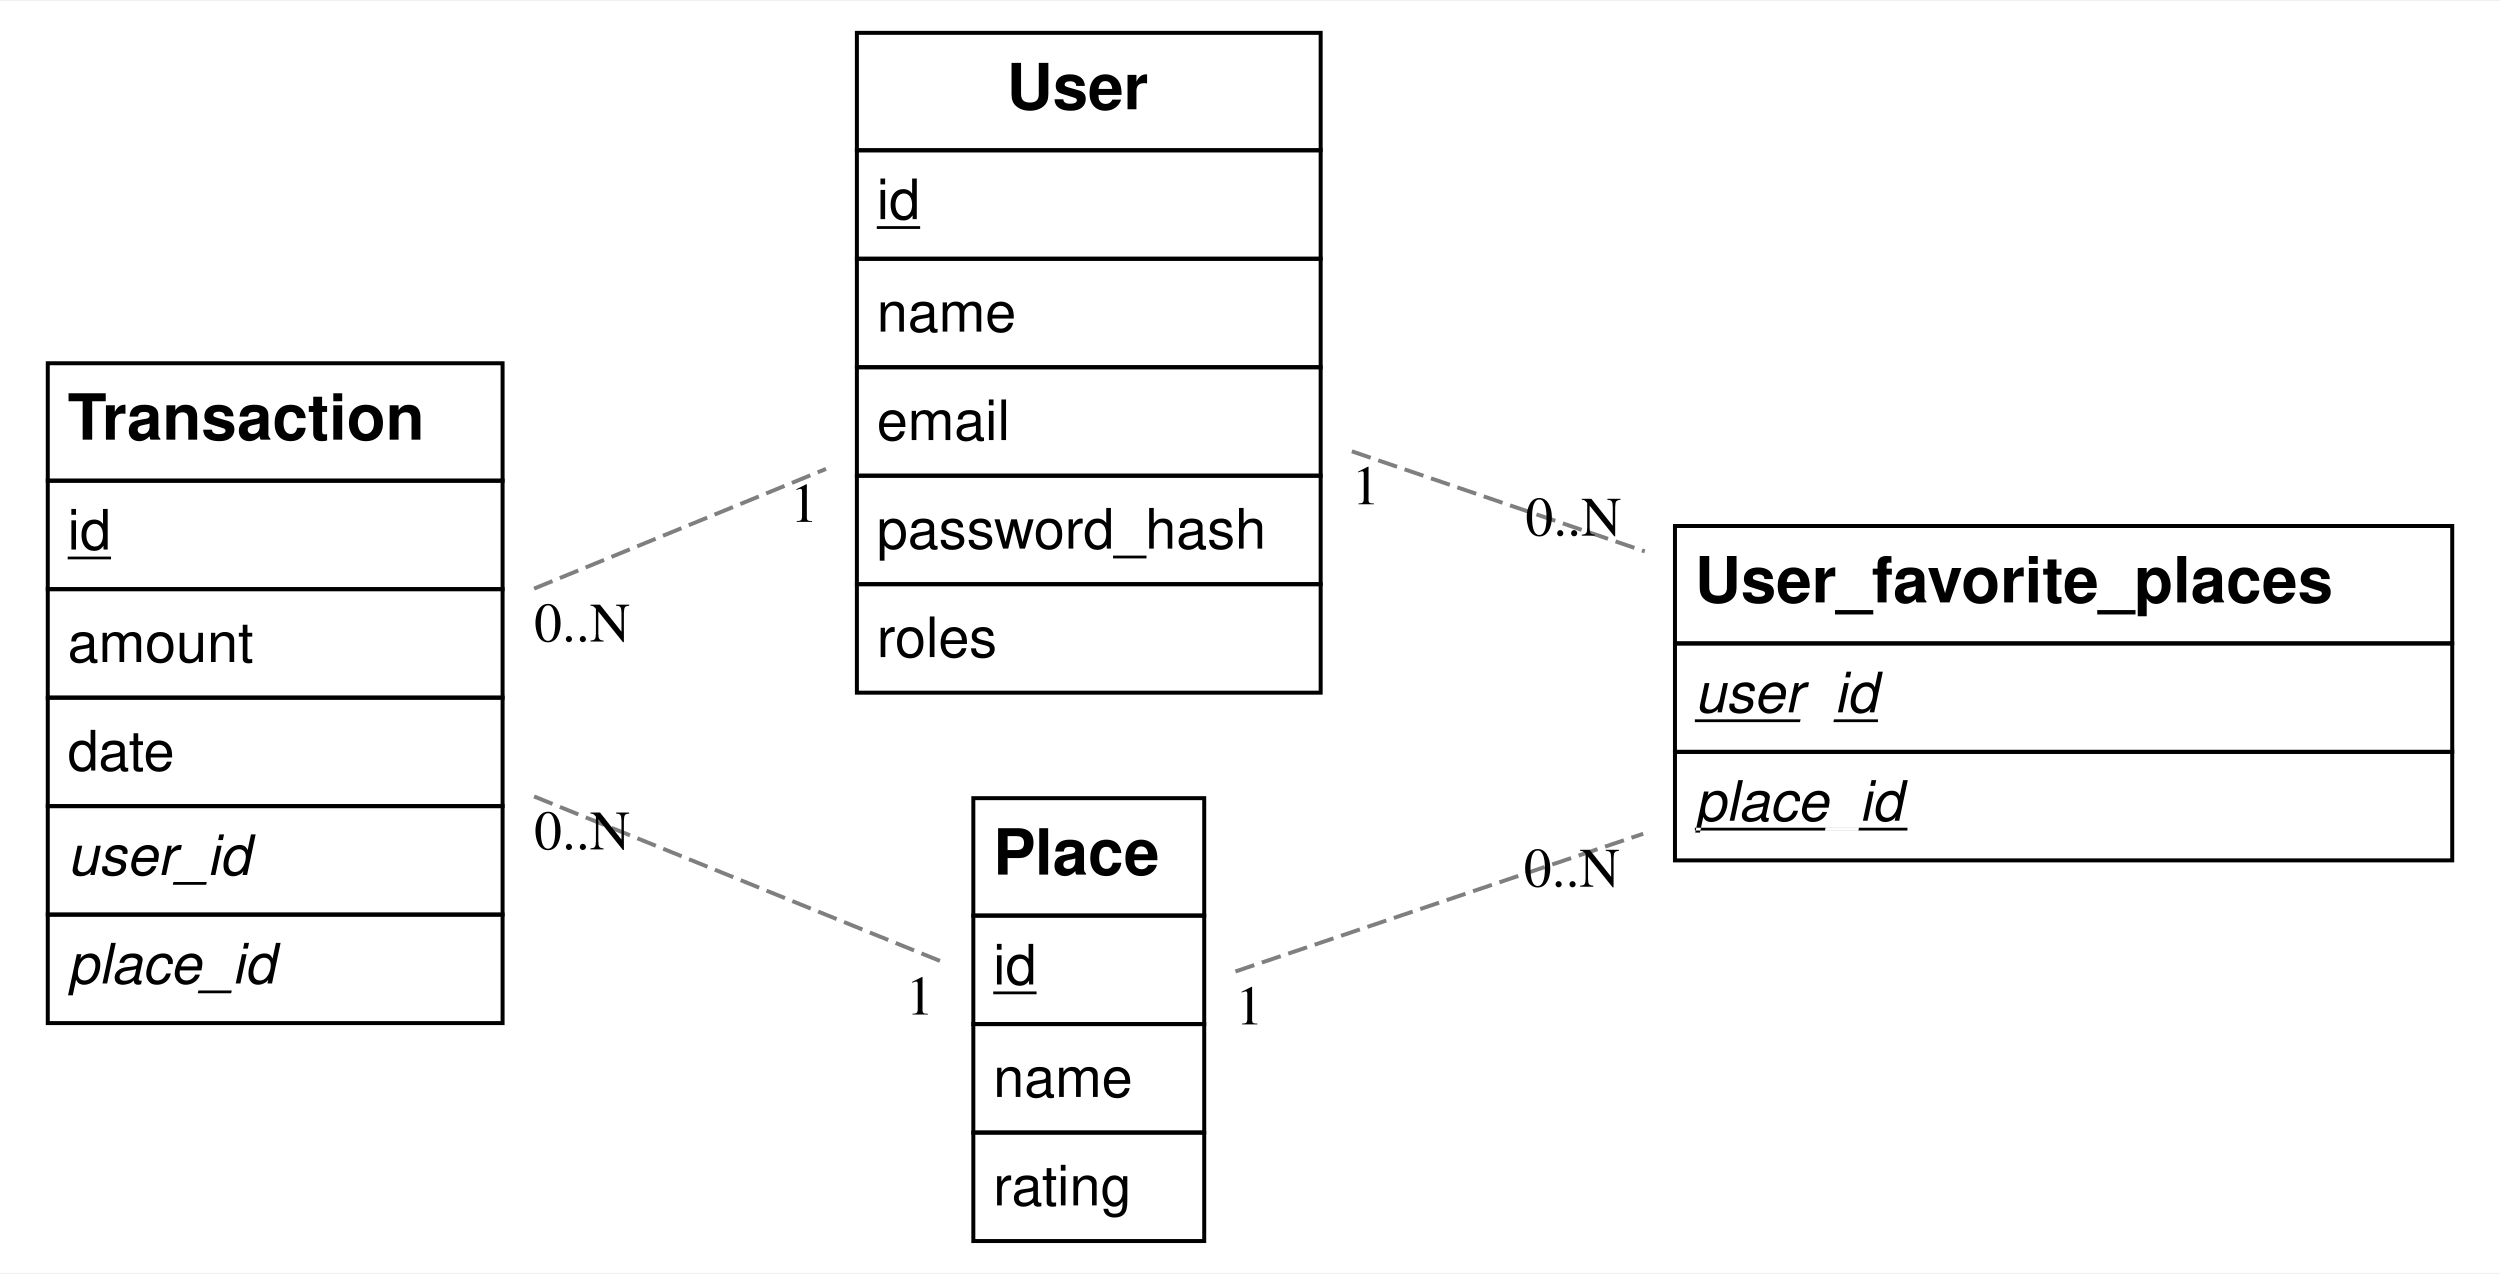
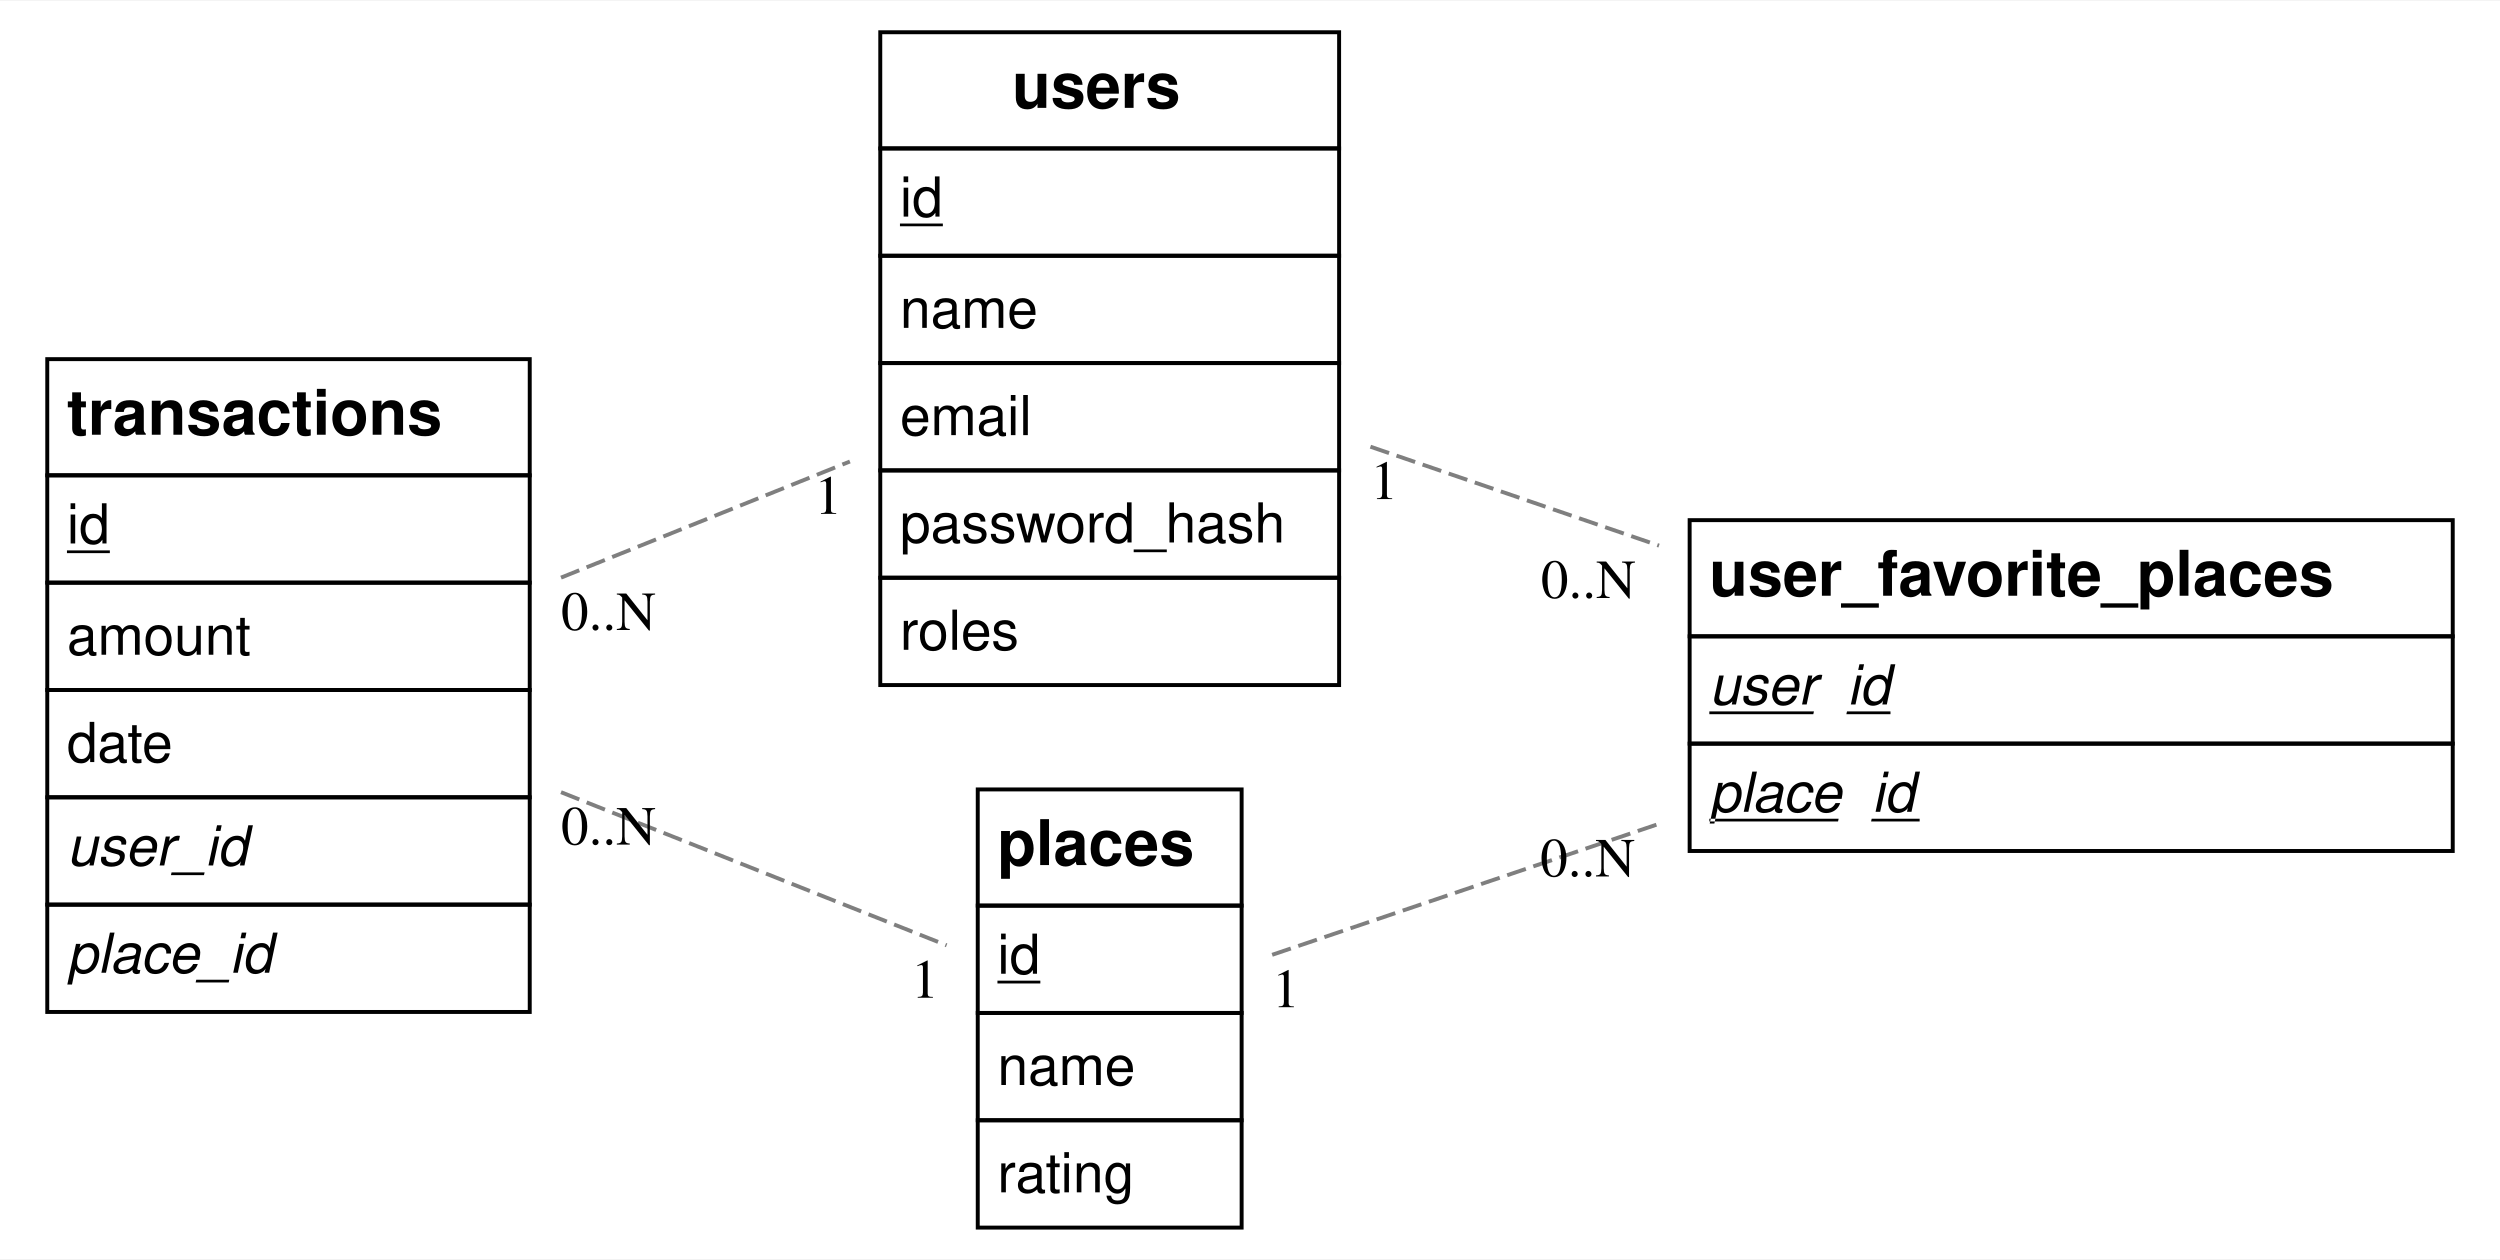
- <svg xmlns="http://www.w3.org/2000/svg" width="628pt" height="320pt" viewBox="0.00 0.00 628.00 319.50">
+ <svg xmlns="http://www.w3.org/2000/svg" width="635pt" height="320pt" viewBox="0.00 0.00 634.75 319.50">
  <g id="graph0" class="graph" transform="scale(1 1) rotate(0) translate(4 315.5)">
-     <polygon fill="white" stroke="none" points="-4,4 -4,-315.5 624,-315.5 624,4 -4,4" />
+     <polygon fill="white" stroke="none" points="-4,4 -4,-315.5 630.75,-315.5 630.75,4 -4,4" />
    <g id="node1" class="node">
-       <polygon fill="none" stroke="black" points="211.25,-278 211.25,-307.5 327.75,-307.5 327.75,-278 211.25,-278" />
-       <text text-anchor="start" x="248.88" y="-288.3" font-family="Helvetica,sans-Serif" font-weight="bold" font-size="16.00">User</text>
-       <polygon fill="none" stroke="black" points="211.25,-250.75 211.25,-278 327.75,-278 327.75,-250.75 211.25,-250.75" />
-       <text text-anchor="start" x="216.25" y="-260.7" font-family="Helvetica,sans-Serif" text-decoration="underline" font-size="14.00">id</text>
-       <polygon fill="none" stroke="black" points="211.25,-223.5 211.25,-250.75 327.75,-250.75 327.75,-223.5 211.25,-223.5" />
-       <text text-anchor="start" x="216.25" y="-232.45" font-family="Helvetica,sans-Serif" font-size="14.00">name</text>
-       <polygon fill="none" stroke="black" points="211.25,-196.25 211.25,-223.5 327.75,-223.5 327.75,-196.25 211.25,-196.25" />
-       <text text-anchor="start" x="216.25" y="-205.2" font-family="Helvetica,sans-Serif" font-size="14.00">email</text>
-       <polygon fill="none" stroke="black" points="211.25,-169 211.25,-196.25 327.75,-196.25 327.75,-169 211.25,-169" />
-       <text text-anchor="start" x="216.25" y="-177.95" font-family="Helvetica,sans-Serif" font-size="14.00">password_hash</text>
-       <polygon fill="none" stroke="black" points="211.25,-141.75 211.25,-169 327.75,-169 327.75,-141.75 211.25,-141.75" />
-       <text text-anchor="start" x="216.25" y="-150.7" font-family="Helvetica,sans-Serif" font-size="14.00">roles</text>
+       <polygon fill="none" stroke="black" points="219.5,-278 219.5,-307.5 336,-307.5 336,-278 219.5,-278" />
+       <text text-anchor="start" x="253" y="-288.3" font-family="Helvetica,sans-Serif" font-weight="bold" font-size="16.00">users</text>
+       <polygon fill="none" stroke="black" points="219.5,-250.75 219.5,-278 336,-278 336,-250.75 219.5,-250.75" />
+       <text text-anchor="start" x="224.5" y="-260.7" font-family="Helvetica,sans-Serif" text-decoration="underline" font-size="14.00">id</text>
+       <polygon fill="none" stroke="black" points="219.5,-223.5 219.5,-250.75 336,-250.75 336,-223.5 219.5,-223.5" />
+       <text text-anchor="start" x="224.5" y="-232.45" font-family="Helvetica,sans-Serif" font-size="14.00">name</text>
+       <polygon fill="none" stroke="black" points="219.5,-196.25 219.5,-223.5 336,-223.5 336,-196.25 219.5,-196.25" />
+       <text text-anchor="start" x="224.5" y="-205.2" font-family="Helvetica,sans-Serif" font-size="14.00">email</text>
+       <polygon fill="none" stroke="black" points="219.5,-169 219.5,-196.25 336,-196.25 336,-169 219.5,-169" />
+       <text text-anchor="start" x="224.5" y="-177.95" font-family="Helvetica,sans-Serif" font-size="14.00">password_hash</text>
+       <polygon fill="none" stroke="black" points="219.5,-141.75 219.5,-169 336,-169 336,-141.75 219.5,-141.75" />
+       <text text-anchor="start" x="224.5" y="-150.7" font-family="Helvetica,sans-Serif" font-size="14.00">roles</text>
    </g>
    <g id="node4" class="node">
-       <polygon fill="none" stroke="black" points="416.75,-154.12 416.75,-183.62 612,-183.62 612,-154.12 416.75,-154.12" />
-       <text text-anchor="start" x="421.75" y="-164.43" font-family="Helvetica,sans-Serif" font-weight="bold" font-size="16.00">User_favorite_places</text>
-       <polygon fill="none" stroke="black" points="416.75,-126.88 416.75,-154.12 612,-154.12 612,-126.88 416.75,-126.88" />
-       <text text-anchor="start" x="421.75" y="-136.82" font-family="Helvetica,sans-Serif" font-style="italic" text-decoration="underline" font-size="14.00">user_id</text>
-       <polygon fill="none" stroke="black" points="416.75,-99.62 416.75,-126.88 612,-126.88 612,-99.62 416.75,-99.62" />
-       <text text-anchor="start" x="421.75" y="-109.58" font-family="Helvetica,sans-Serif" font-style="italic" text-decoration="underline" font-size="14.00">place_id</text>
+       <polygon fill="none" stroke="black" points="425,-154.12 425,-183.62 618.75,-183.62 618.75,-154.12 425,-154.12" />
+       <text text-anchor="start" x="430" y="-164.43" font-family="Helvetica,sans-Serif" font-weight="bold" font-size="16.00">user_favorite_places</text>
+       <polygon fill="none" stroke="black" points="425,-126.88 425,-154.12 618.75,-154.12 618.75,-126.88 425,-126.88" />
+       <text text-anchor="start" x="430" y="-136.82" font-family="Helvetica,sans-Serif" font-style="italic" text-decoration="underline" font-size="14.00">user_id</text>
+       <polygon fill="none" stroke="black" points="425,-99.62 425,-126.88 618.75,-126.88 618.75,-99.62 425,-99.62" />
+       <text text-anchor="start" x="430" y="-109.58" font-family="Helvetica,sans-Serif" font-style="italic" text-decoration="underline" font-size="14.00">place_id</text>
    </g>
    <g id="edge3" class="edge">
-       <path fill="none" stroke="#7f7f7f" stroke-dasharray="5,2" d="M335.59,-202.38C358.21,-194.65 384.18,-185.77 409.17,-177.24" />
-       <text text-anchor="start" x="379.17" y="-181.19" font-family="Times,serif" font-size="14.00">0..N</text>
-       <text text-anchor="start" x="335.59" y="-189.08" font-family="Times,serif" font-size="14.00">1</text>
+       <path fill="none" stroke="#7f7f7f" stroke-dasharray="5,2" d="M343.95,-202.27C366.5,-194.54 392.37,-185.68 417.23,-177.15" />
+       <text text-anchor="start" x="387.23" y="-163.85" font-family="Times,serif" font-size="14.00">0..N</text>
+       <text text-anchor="start" x="343.95" y="-188.97" font-family="Times,serif" font-size="14.00">1</text>
    </g>
    <g id="node2" class="node">
-       <polygon fill="none" stroke="black" points="8,-195 8,-224.5 122.25,-224.5 122.25,-195 8,-195" />
-       <text text-anchor="start" x="13" y="-205.3" font-family="Helvetica,sans-Serif" font-weight="bold" font-size="16.00">Transaction</text>
-       <polygon fill="none" stroke="black" points="8,-167.75 8,-195 122.25,-195 122.25,-167.75 8,-167.75" />
+       <polygon fill="none" stroke="black" points="8,-195 8,-224.5 130.5,-224.5 130.5,-195 8,-195" />
+       <text text-anchor="start" x="13" y="-205.3" font-family="Helvetica,sans-Serif" font-weight="bold" font-size="16.00">transactions</text>
+       <polygon fill="none" stroke="black" points="8,-167.75 8,-195 130.5,-195 130.5,-167.75 8,-167.75" />
      <text text-anchor="start" x="13" y="-177.7" font-family="Helvetica,sans-Serif" text-decoration="underline" font-size="14.00">id</text>
-       <polygon fill="none" stroke="black" points="8,-140.5 8,-167.75 122.25,-167.75 122.25,-140.5 8,-140.5" />
+       <polygon fill="none" stroke="black" points="8,-140.5 8,-167.75 130.5,-167.75 130.5,-140.5 8,-140.5" />
      <text text-anchor="start" x="13" y="-149.45" font-family="Helvetica,sans-Serif" font-size="14.00">amount</text>
-       <polygon fill="none" stroke="black" points="8,-113.25 8,-140.5 122.25,-140.5 122.25,-113.25 8,-113.25" />
+       <polygon fill="none" stroke="black" points="8,-113.25 8,-140.5 130.5,-140.5 130.5,-113.25 8,-113.25" />
      <text text-anchor="start" x="13" y="-122.2" font-family="Helvetica,sans-Serif" font-size="14.00">date</text>
-       <polygon fill="none" stroke="black" points="8,-86 8,-113.25 122.25,-113.25 122.25,-86 8,-86" />
+       <polygon fill="none" stroke="black" points="8,-86 8,-113.25 130.5,-113.25 130.5,-86 8,-86" />
      <text text-anchor="start" x="13" y="-95.95" font-family="Helvetica,sans-Serif" font-style="italic" font-size="14.00">user_id</text>
-       <polygon fill="none" stroke="black" points="8,-58.75 8,-86 122.25,-86 122.25,-58.75 8,-58.75" />
+       <polygon fill="none" stroke="black" points="8,-58.75 8,-86 130.5,-86 130.5,-58.75 8,-58.75" />
      <text text-anchor="start" x="13" y="-68.7" font-family="Helvetica,sans-Serif" font-style="italic" font-size="14.00">place_id</text>
    </g>
    <g id="edge2" class="edge">
-       <path fill="none" stroke="#7f7f7f" stroke-dasharray="5,2" d="M130.16,-167.89C153.55,-177.48 180.02,-188.34 203.49,-197.96" />
-       <text text-anchor="start" x="194.49" y="-184.66" font-family="Times,serif" font-size="14.00">1</text>
-       <text text-anchor="start" x="130.16" y="-154.59" font-family="Times,serif" font-size="14.00">0..N</text>
+       <path fill="none" stroke="#7f7f7f" stroke-dasharray="5,2" d="M138.44,-169.03C162.05,-178.52 188.44,-189.13 211.79,-198.51" />
+       <text text-anchor="start" x="202.79" y="-185.21" font-family="Times,serif" font-size="14.00">1</text>
+       <text text-anchor="start" x="138.44" y="-155.73" font-family="Times,serif" font-size="14.00">0..N</text>
    </g>
    <g id="node3" class="node">
-       <polygon fill="none" stroke="black" points="240.5,-85.75 240.5,-115.25 298.5,-115.25 298.5,-85.75 240.5,-85.75" />
-       <text text-anchor="start" x="245.5" y="-96.05" font-family="Helvetica,sans-Serif" font-weight="bold" font-size="16.00">Place</text>
-       <polygon fill="none" stroke="black" points="240.5,-58.5 240.5,-85.75 298.5,-85.75 298.5,-58.5 240.5,-58.5" />
-       <text text-anchor="start" x="245.5" y="-68.45" font-family="Helvetica,sans-Serif" text-decoration="underline" font-size="14.00">id</text>
-       <polygon fill="none" stroke="black" points="240.5,-31.25 240.5,-58.5 298.5,-58.5 298.5,-31.25 240.5,-31.25" />
-       <text text-anchor="start" x="245.5" y="-40.2" font-family="Helvetica,sans-Serif" font-size="14.00">name</text>
-       <polygon fill="none" stroke="black" points="240.5,-4 240.5,-31.25 298.5,-31.25 298.5,-4 240.5,-4" />
-       <text text-anchor="start" x="245.5" y="-12.95" font-family="Helvetica,sans-Serif" font-size="14.00">rating</text>
+       <polygon fill="none" stroke="black" points="244.25,-85.75 244.25,-115.25 311.25,-115.25 311.25,-85.75 244.25,-85.75" />
+       <text text-anchor="start" x="249.25" y="-96.05" font-family="Helvetica,sans-Serif" font-weight="bold" font-size="16.00">places</text>
+       <polygon fill="none" stroke="black" points="244.25,-58.5 244.25,-85.75 311.25,-85.75 311.25,-58.5 244.25,-58.5" />
+       <text text-anchor="start" x="249.25" y="-68.45" font-family="Helvetica,sans-Serif" text-decoration="underline" font-size="14.00">id</text>
+       <polygon fill="none" stroke="black" points="244.25,-31.25 244.25,-58.5 311.25,-58.5 311.25,-31.25 244.25,-31.25" />
+       <text text-anchor="start" x="249.25" y="-40.2" font-family="Helvetica,sans-Serif" font-size="14.00">name</text>
+       <polygon fill="none" stroke="black" points="244.25,-4 244.25,-31.25 311.25,-31.25 311.25,-4 244.25,-4" />
+       <text text-anchor="start" x="249.25" y="-12.95" font-family="Helvetica,sans-Serif" font-size="14.00">rating</text>
    </g>
    <g id="edge1" class="edge">
-       <path fill="none" stroke="#7f7f7f" stroke-dasharray="5,2" d="M130.16,-115.68C163.97,-101.98 204.21,-85.67 232.55,-74.19" />
-       <text text-anchor="start" x="223.55" y="-60.89" font-family="Times,serif" font-size="14.00">1</text>
-       <text text-anchor="start" x="130.16" y="-102.38" font-family="Times,serif" font-size="14.00">0..N</text>
+       <path fill="none" stroke="#7f7f7f" stroke-dasharray="5,2" d="M138.44,-114.55C170.86,-101.67 208.52,-86.72 236.35,-75.67" />
+       <text text-anchor="start" x="227.35" y="-62.37" font-family="Times,serif" font-size="14.00">1</text>
+       <text text-anchor="start" x="138.44" y="-101.25" font-family="Times,serif" font-size="14.00">0..N</text>
    </g>
    <g id="edge4" class="edge">
-       <path fill="none" stroke="#7f7f7f" stroke-dasharray="5,2" d="M306.34,-71.72C333.45,-80.88 372.16,-93.95 408.77,-106.31" />
-       <text text-anchor="start" x="378.77" y="-93.01" font-family="Times,serif" font-size="14.00">0..N</text>
-       <text text-anchor="start" x="306.34" y="-58.42" font-family="Times,serif" font-size="14.00">1</text>
+       <path fill="none" stroke="#7f7f7f" stroke-dasharray="5,2" d="M319,-73.26C345.83,-82.34 382.4,-94.73 417.05,-106.46" />
+       <text text-anchor="start" x="387.05" y="-93.16" font-family="Times,serif" font-size="14.00">0..N</text>
+       <text text-anchor="start" x="319" y="-59.96" font-family="Times,serif" font-size="14.00">1</text>
    </g>
  </g>
</svg>
